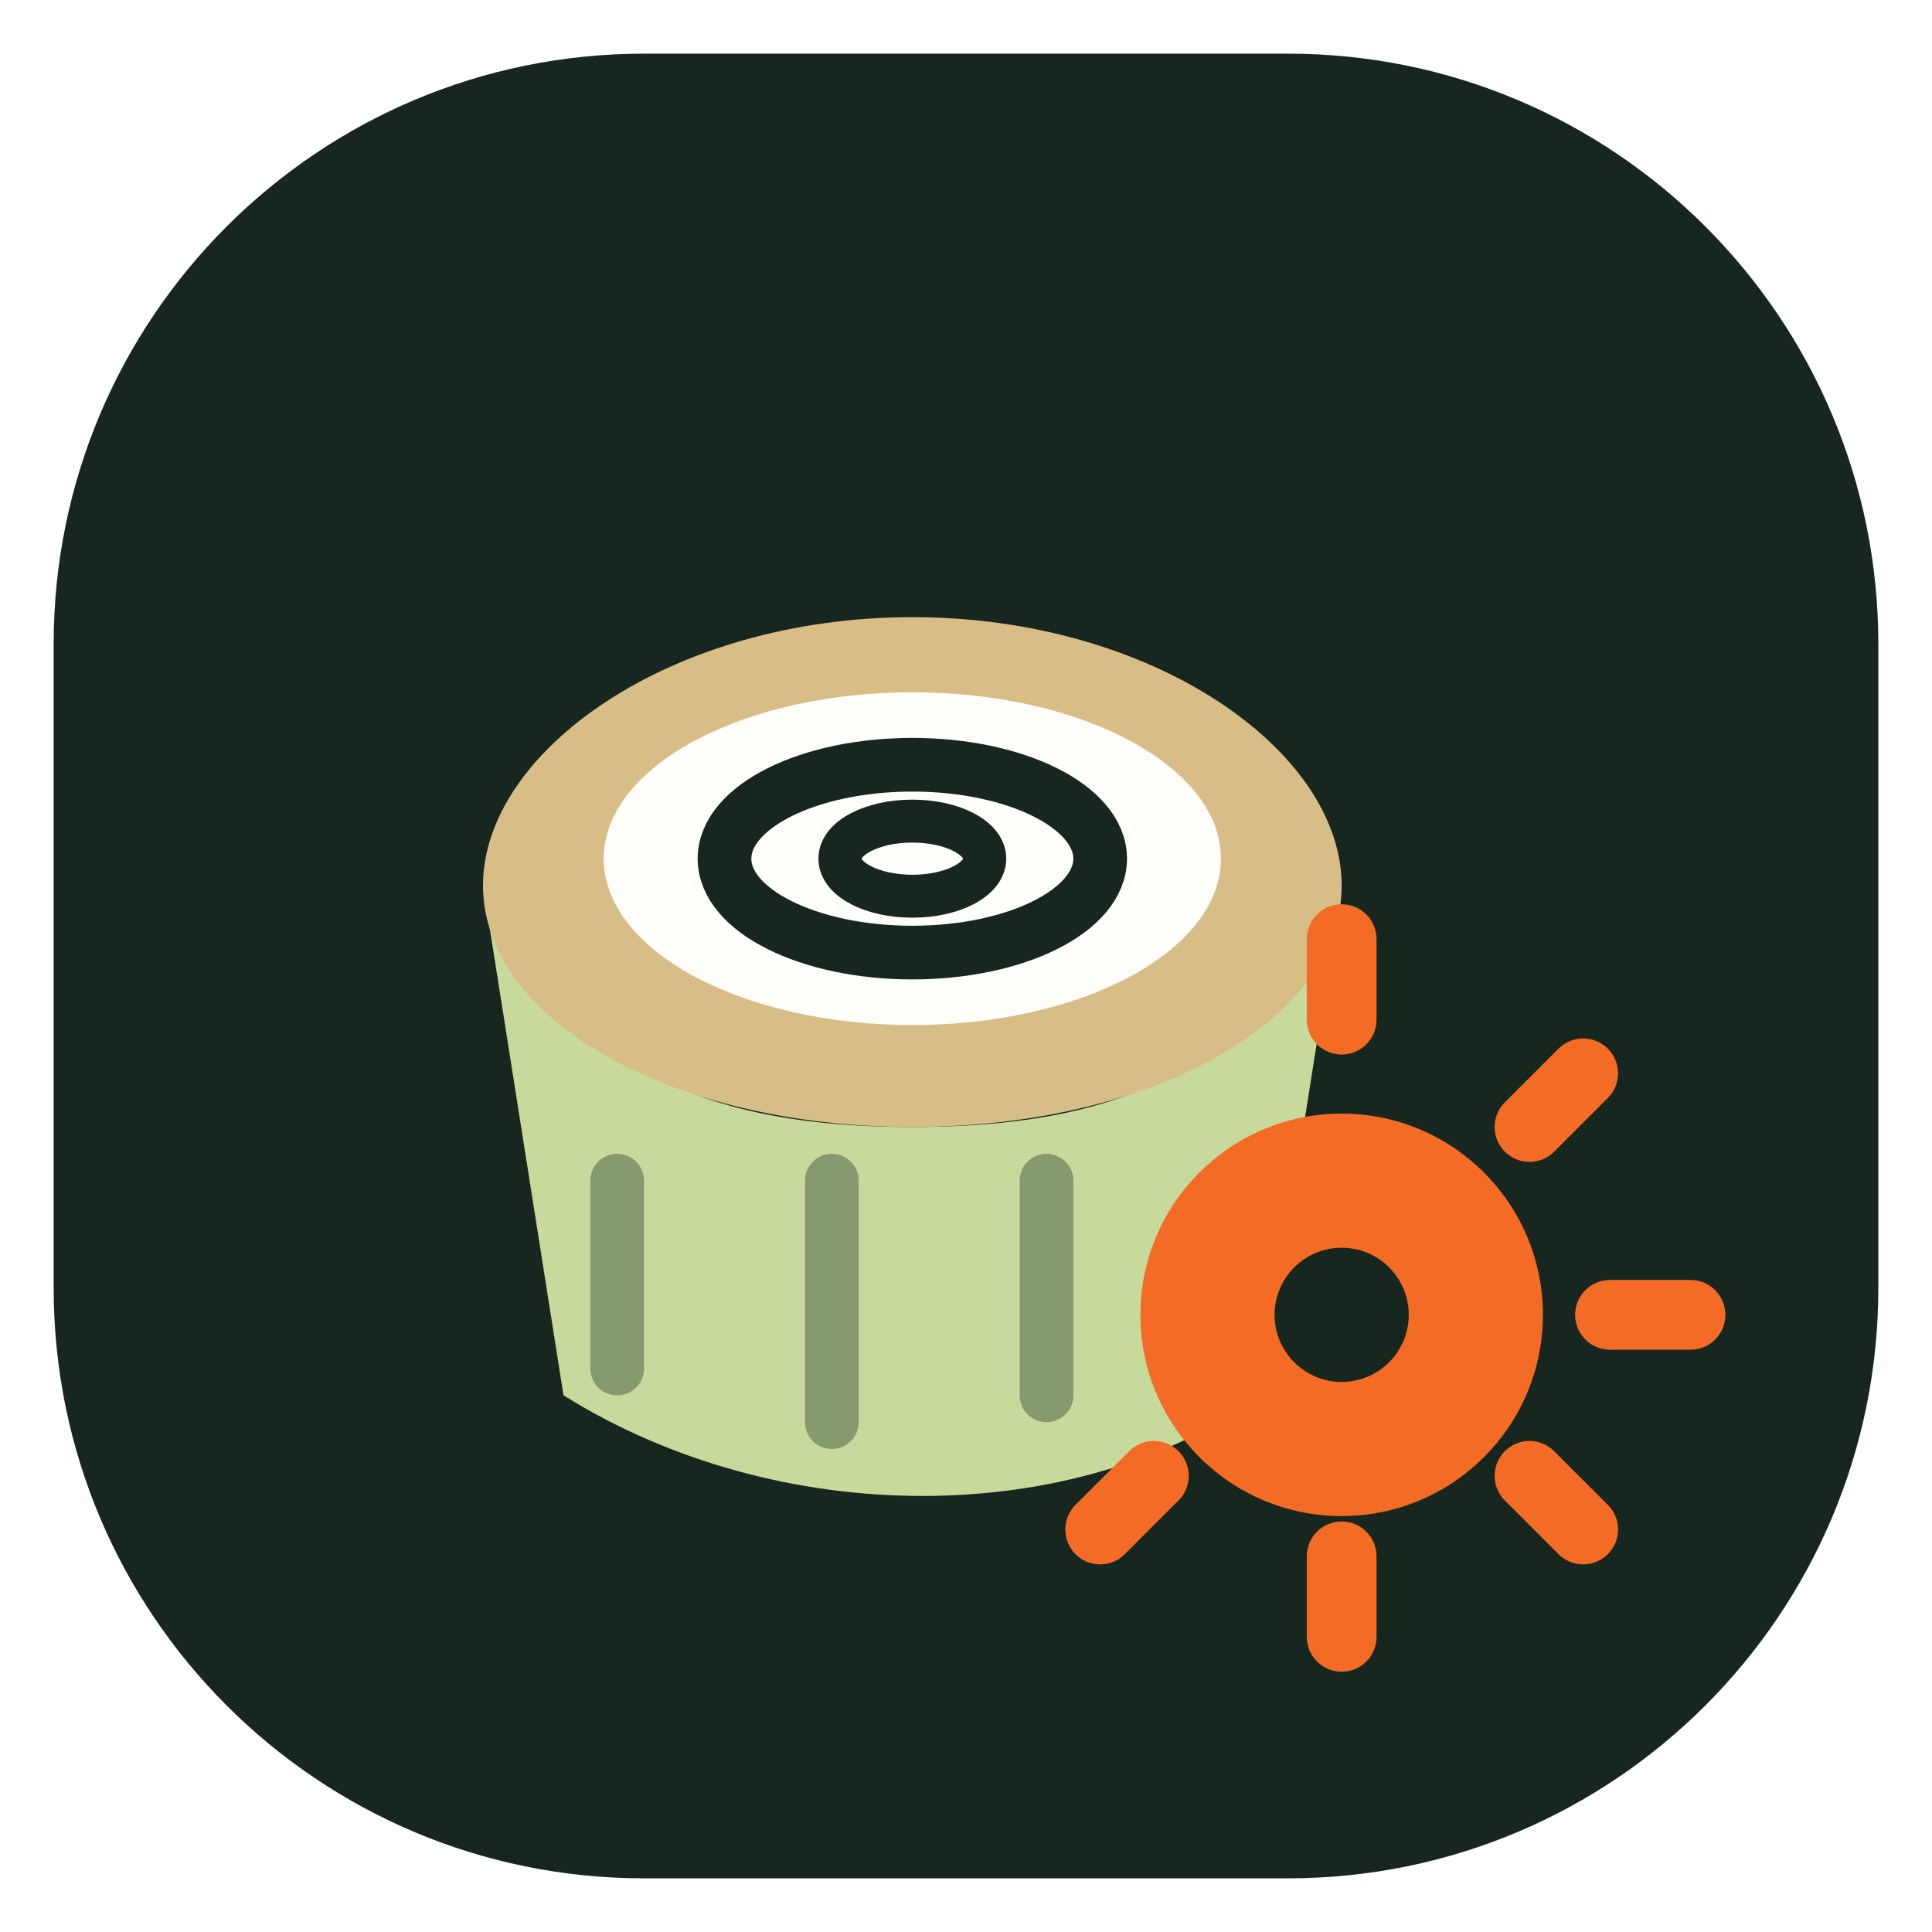
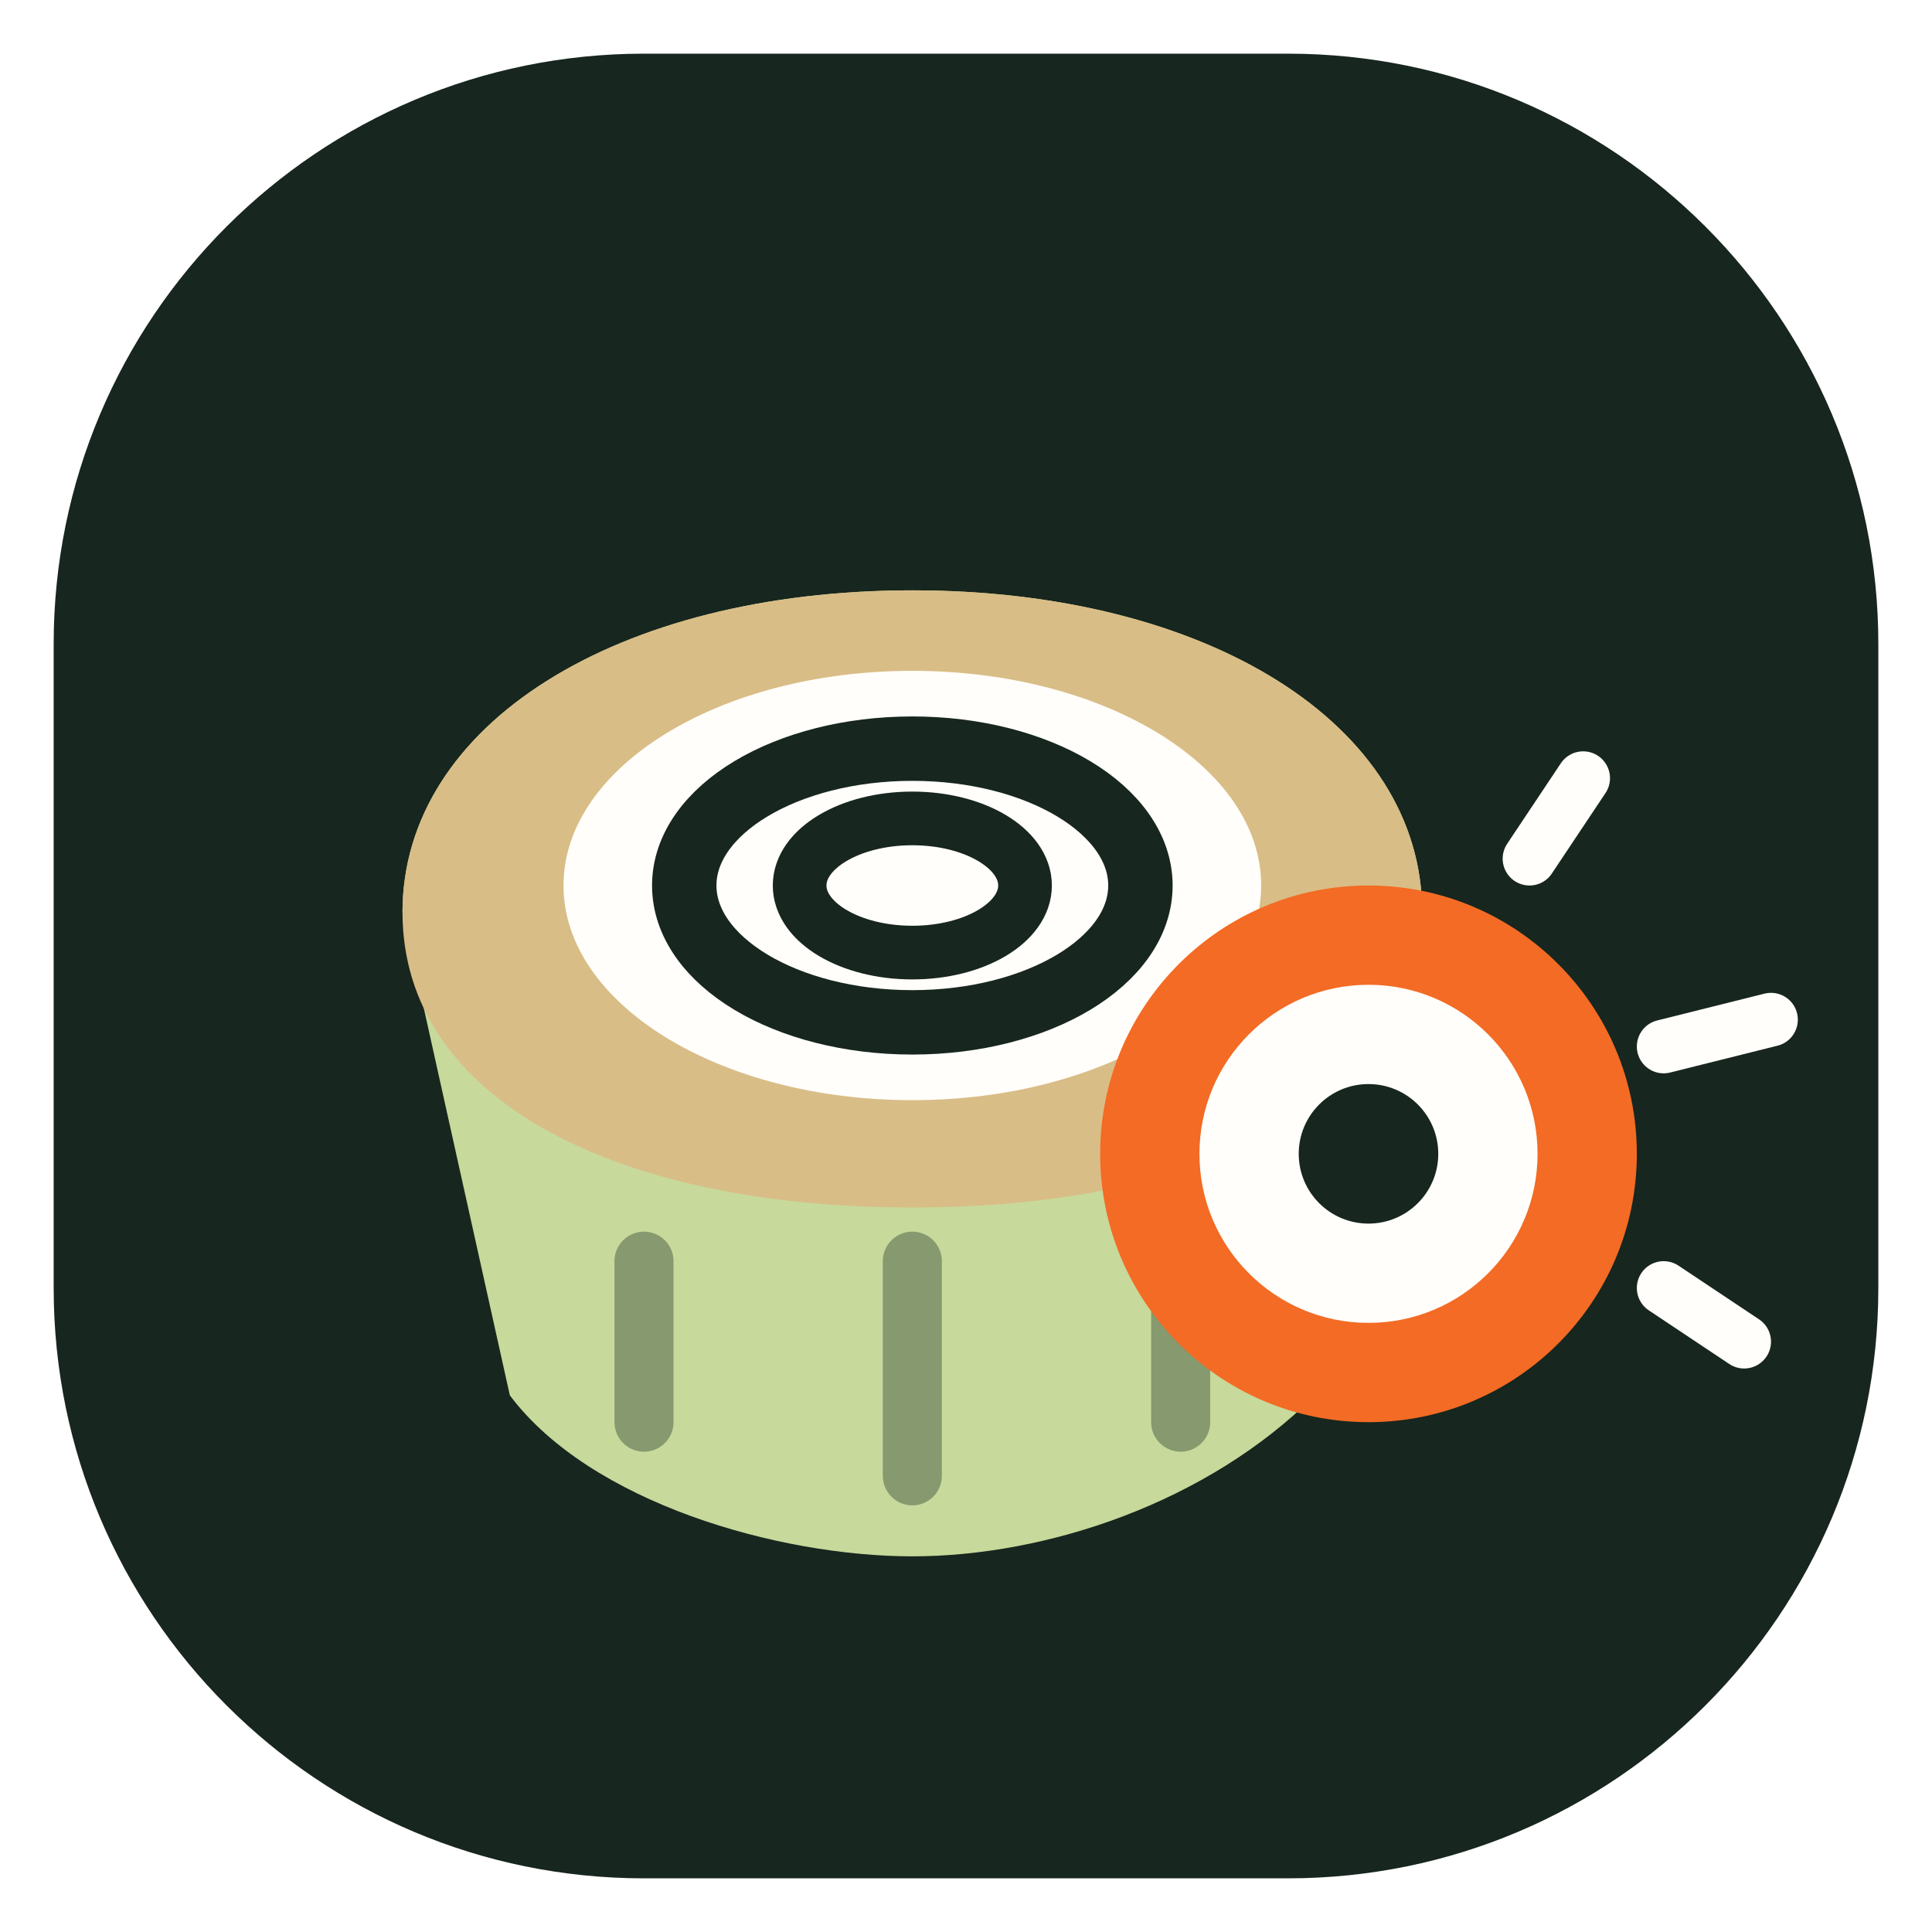
<svg xmlns="http://www.w3.org/2000/svg" viewBox="0 0 72 72" role="img" aria-labelledby="title">
  <rect x="2" y="2" width="68" height="68" rx="22" fill="#17261e" />
-   <path d="M18 33c3 6 7 9 16 9s13-3 16-9l-3 19c-7 5-18 5-26 0z" fill="#c7d99b" />
-   <path d="M18 33c0-5 7-10 16-10s16 5 16 10-7 9-16 9-16-4-16-9z" fill="#d9bd87" />
-   <ellipse cx="34" cy="32" rx="11.5" ry="6.2" fill="#fffefa" />
-   <ellipse cx="34" cy="32" rx="7" ry="3.5" fill="none" stroke="#17261e" stroke-width="2" />
-   <ellipse cx="34" cy="32" rx="2.7" ry="1.4" fill="none" stroke="#17261e" stroke-width="1.6" />
-   <path d="M23 44v7m8-7v9m8-9v8" stroke="#87996e" stroke-width="2" stroke-linecap="round" />
-   <path d="M50 38v-3m7 7 2-2m1 9h3m-6 6 2 2m-9 1v3m-7-6-2 2" fill="none" stroke="#f36b24" stroke-width="2.6" stroke-linecap="round" />
-   <circle cx="50" cy="49" r="7.5" fill="#f36b24" />
-   <circle cx="50" cy="49" r="2.5" fill="#17261e" />
+   <path d="M15 34c0-7 8-12 19-12s19 5 19 12l-4 18c-4 4-10 6-15 6s-12-2-15-6z" fill="#c7d99b" />
+   <path d="M15 34c0-7 8-12 19-12s19 5 19 12-8 11-19 11-19-4-19-11z" fill="#d9bd87" />
+   <ellipse cx="34" cy="33" rx="13" ry="8" fill="#fffefa" />
+   <ellipse cx="34" cy="33" rx="8.5" ry="5.1" fill="none" stroke="#17261e" stroke-width="2.4" />
+   <ellipse cx="34" cy="33" rx="4.2" ry="2.5" fill="none" stroke="#17261e" stroke-width="2" />
+   <path d="M24 47v6m10-6v8m10-8v6" stroke="#87996e" stroke-width="2.2" stroke-linecap="round" />
+   <circle cx="51" cy="43" r="10" fill="#f36b24" />
+   <circle cx="51" cy="43" r="6.3" fill="#fffefa" />
+   <circle cx="51" cy="43" r="2.6" fill="#17261e" />
+   <path d="m57 32 2-3m3 10 4-1m-4 10 3 2" fill="none" stroke="#fffefa" stroke-width="2" stroke-linecap="round" />
</svg>
